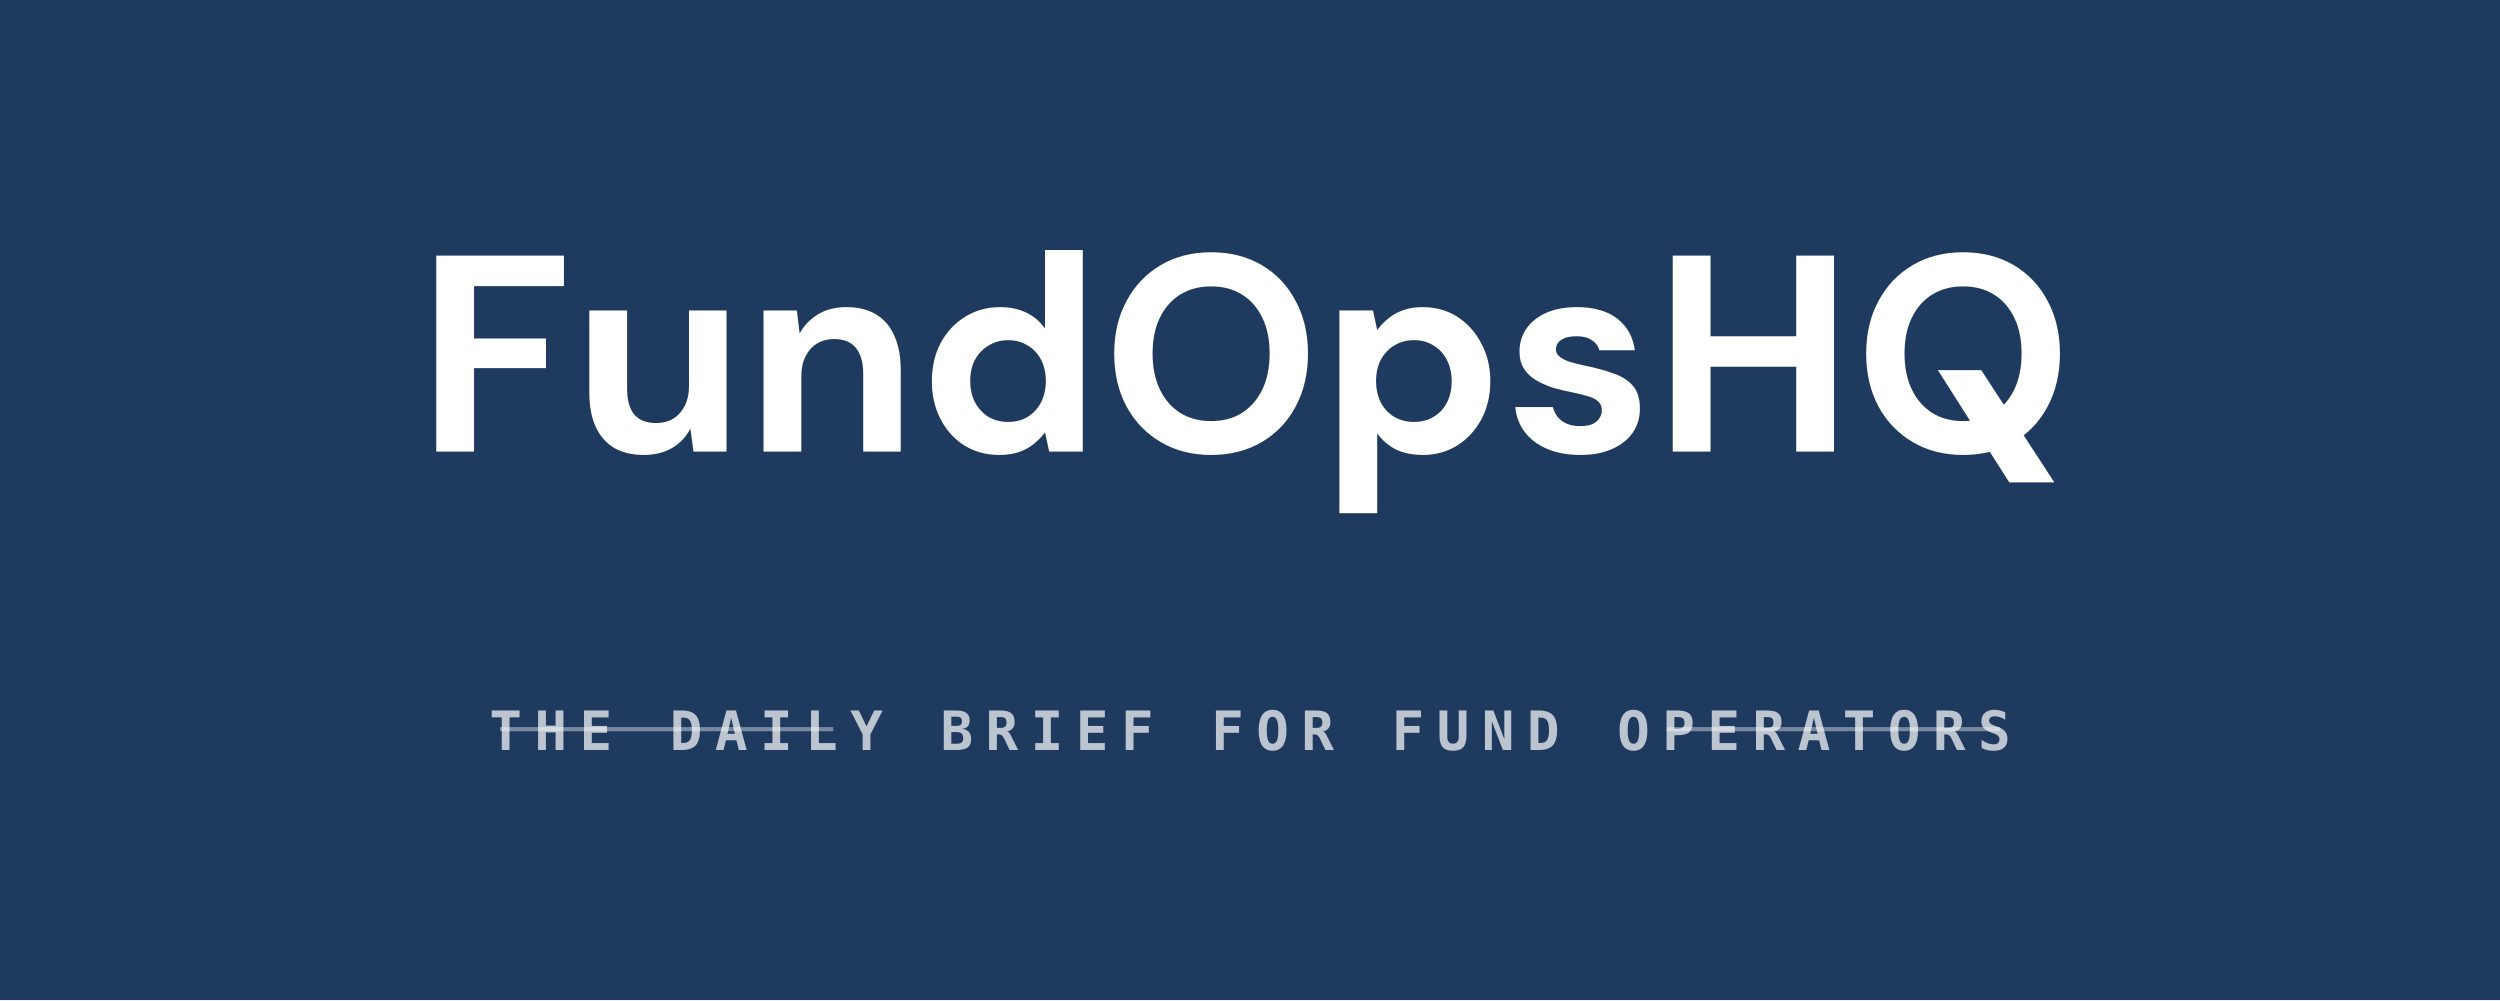
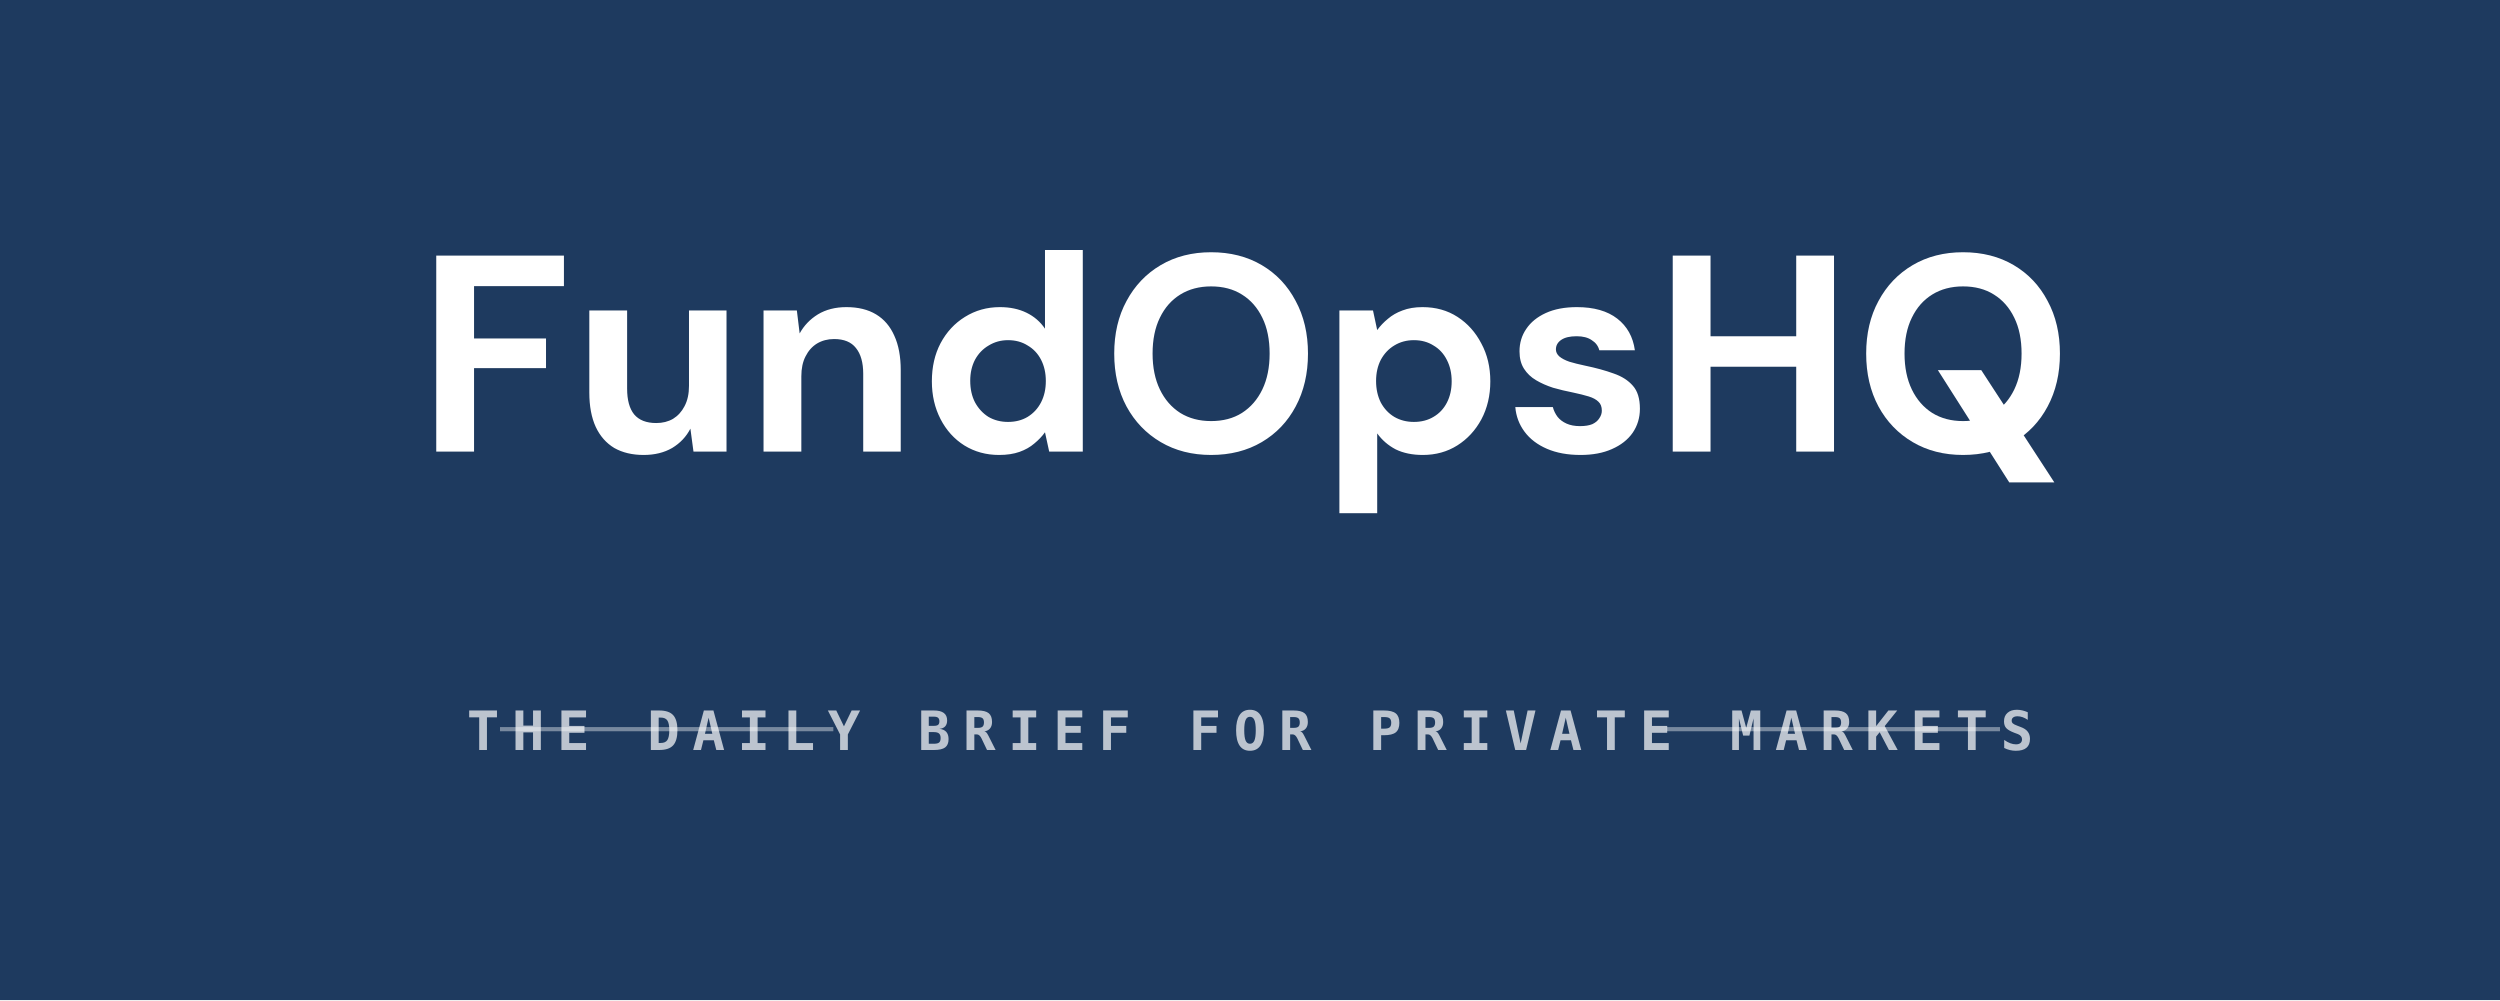
<svg xmlns="http://www.w3.org/2000/svg" viewBox="0 0 600 240" width="600" height="240">
  <rect width="600" height="240" fill="#1E3A5F" />
  <g transform="translate(104.7, 60) scale(1.4)" fill="#FFFFFF">
    <path d="M3.8147e-06 34.56V0.96H21.888V6.192H6.48V15.168H18.816V20.256H6.48V34.56H3.8147e-06ZM35.552 35.136C33.6 35.136 31.92 34.736 30.512 33.936C29.136 33.104 28.08 31.904 27.344 30.336C26.608 28.736 26.24 26.768 26.24 24.432V10.368H32.72V23.76C32.72 25.712 33.12 27.184 33.92 28.176C34.752 29.168 36.016 29.664 37.712 29.664C38.8 29.664 39.76 29.424 40.592 28.944C41.424 28.432 42.08 27.712 42.56 26.784C43.072 25.824 43.328 24.656 43.328 23.28V10.368H49.76V34.56H44.096L43.568 30.624C42.864 32 41.824 33.104 40.448 33.936C39.072 34.736 37.44 35.136 35.552 35.136ZM56.106 34.56V10.368H61.818L62.298 14.304C63.034 12.96 64.074 11.872 65.418 11.04C66.794 10.208 68.426 9.792 70.314 9.792C72.33 9.792 74.026 10.208 75.402 11.04C76.778 11.872 77.818 13.088 78.522 14.688C79.258 16.288 79.626 18.256 79.626 20.592V34.56H73.194V21.216C73.194 19.296 72.778 17.824 71.946 16.8C71.146 15.776 69.898 15.264 68.202 15.264C67.114 15.264 66.138 15.52 65.274 16.032C64.442 16.544 63.786 17.28 63.306 18.24C62.826 19.168 62.586 20.304 62.586 21.648V34.56H56.106ZM96.483 35.136C94.275 35.136 92.291 34.592 90.531 33.504C88.803 32.416 87.443 30.912 86.451 28.992C85.459 27.072 84.963 24.912 84.963 22.512C84.963 20.048 85.459 17.872 86.451 15.984C87.475 14.064 88.867 12.56 90.627 11.472C92.419 10.352 94.419 9.792 96.627 9.792C98.355 9.792 99.875 10.112 101.187 10.752C102.499 11.392 103.555 12.304 104.355 13.488V-3.8147e-06H110.835V34.56H105.075L104.355 31.248C103.875 31.92 103.267 32.56 102.531 33.168C101.827 33.776 100.979 34.256 99.987 34.608C98.995 34.96 97.827 35.136 96.483 35.136ZM98.019 29.472C99.299 29.472 100.419 29.184 101.379 28.608C102.371 28 103.139 27.168 103.683 26.112C104.227 25.056 104.499 23.84 104.499 22.464C104.499 21.088 104.227 19.872 103.683 18.816C103.139 17.76 102.371 16.944 101.379 16.368C100.419 15.76 99.299 15.456 98.019 15.456C96.803 15.456 95.699 15.76 94.707 16.368C93.715 16.944 92.931 17.76 92.355 18.816C91.811 19.872 91.539 21.072 91.539 22.416C91.539 23.824 91.811 25.056 92.355 26.112C92.931 27.168 93.699 28 94.659 28.608C95.651 29.184 96.771 29.472 98.019 29.472ZM132.832 35.136C129.568 35.136 126.688 34.4 124.192 32.928C121.696 31.456 119.744 29.424 118.336 26.832C116.928 24.208 116.224 21.184 116.224 17.76C116.224 14.336 116.928 11.328 118.336 8.736C119.744 6.112 121.696 4.064 124.192 2.592C126.688 1.12 129.568 0.384 132.832 0.384C136.128 0.384 139.024 1.12 141.52 2.592C144.016 4.064 145.952 6.112 147.328 8.736C148.736 11.328 149.44 14.336 149.44 17.76C149.44 21.184 148.736 24.208 147.328 26.832C145.952 29.424 144.016 31.456 141.52 32.928C139.024 34.4 136.128 35.136 132.832 35.136ZM132.832 29.328C134.88 29.328 136.64 28.864 138.112 27.936C139.616 26.976 140.784 25.632 141.616 23.904C142.448 22.176 142.864 20.128 142.864 17.76C142.864 15.36 142.448 13.312 141.616 11.616C140.784 9.888 139.616 8.56 138.112 7.632C136.64 6.704 134.88 6.24 132.832 6.24C130.816 6.24 129.056 6.704 127.552 7.632C126.048 8.56 124.88 9.888 124.048 11.616C123.216 13.312 122.8 15.36 122.8 17.76C122.8 20.128 123.216 22.176 124.048 23.904C124.88 25.632 126.048 26.976 127.552 27.936C129.056 28.864 130.816 29.328 132.832 29.328ZM154.825 45.12V10.368H160.585L161.305 13.728C161.817 13.024 162.425 12.384 163.129 11.808C163.833 11.2 164.665 10.72 165.625 10.368C166.617 9.984 167.769 9.792 169.081 9.792C171.353 9.792 173.353 10.352 175.081 11.472C176.809 12.592 178.169 14.112 179.161 16.032C180.185 17.92 180.697 20.08 180.697 22.512C180.697 24.944 180.185 27.12 179.161 29.04C178.137 30.928 176.761 32.416 175.033 33.504C173.305 34.592 171.337 35.136 169.129 35.136C167.337 35.136 165.785 34.816 164.473 34.176C163.193 33.504 162.137 32.592 161.305 31.44V45.12H154.825ZM167.593 29.472C168.873 29.472 169.993 29.184 170.953 28.608C171.945 28.032 172.713 27.216 173.257 26.16C173.801 25.104 174.073 23.888 174.073 22.512C174.073 21.136 173.801 19.92 173.257 18.864C172.713 17.776 171.945 16.944 170.953 16.368C169.993 15.76 168.873 15.456 167.593 15.456C166.345 15.456 165.225 15.76 164.233 16.368C163.273 16.944 162.505 17.76 161.929 18.816C161.385 19.872 161.113 21.088 161.113 22.464C161.113 23.84 161.385 25.072 161.929 26.16C162.505 27.216 163.273 28.032 164.233 28.608C165.225 29.184 166.345 29.472 167.593 29.472ZM196.166 35.136C193.958 35.136 192.038 34.784 190.406 34.08C188.774 33.376 187.494 32.4 186.566 31.152C185.638 29.904 185.11 28.496 184.982 26.928H191.414C191.574 27.536 191.846 28.096 192.23 28.608C192.614 29.088 193.126 29.472 193.766 29.76C194.406 30.048 195.174 30.192 196.07 30.192C196.934 30.192 197.638 30.08 198.182 29.856C198.726 29.6 199.126 29.264 199.382 28.848C199.67 28.432 199.814 28 199.814 27.552C199.814 26.88 199.622 26.368 199.238 26.016C198.854 25.632 198.294 25.328 197.558 25.104C196.822 24.88 195.926 24.656 194.87 24.432C193.718 24.208 192.582 23.936 191.462 23.616C190.374 23.264 189.398 22.832 188.534 22.32C187.67 21.808 186.982 21.152 186.47 20.352C185.958 19.552 185.702 18.56 185.702 17.376C185.702 15.936 186.086 14.656 186.854 13.536C187.622 12.384 188.742 11.472 190.214 10.8C191.686 10.128 193.462 9.792 195.542 9.792C198.454 9.792 200.758 10.448 202.454 11.76C204.15 13.072 205.158 14.88 205.478 17.184H199.382C199.19 16.448 198.758 15.872 198.086 15.456C197.446 15.008 196.582 14.784 195.494 14.784C194.342 14.784 193.462 14.992 192.854 15.408C192.246 15.824 191.942 16.368 191.942 17.04C191.942 17.488 192.134 17.888 192.518 18.24C192.934 18.592 193.51 18.896 194.246 19.152C194.982 19.376 195.878 19.6 196.934 19.824C198.79 20.208 200.422 20.656 201.83 21.168C203.238 21.648 204.342 22.352 205.142 23.28C205.942 24.176 206.342 25.488 206.342 27.216C206.342 28.752 205.926 30.128 205.094 31.344C204.262 32.528 203.078 33.456 201.542 34.128C200.038 34.8 198.246 35.136 196.166 35.136Z" />
    <path d="M233.137 34.56V0.96H239.617V34.56H233.137ZM211.969 34.56V0.96H218.449V34.56H211.969ZM217.537 20.016V14.784H234.241V20.016H217.537ZM269.658 39.84L257.418 20.592H264.858L277.386 39.84H269.658ZM261.738 35.136C258.474 35.136 255.594 34.4 253.098 32.928C250.602 31.456 248.65 29.424 247.242 26.832C245.834 24.208 245.13 21.184 245.13 17.76C245.13 14.336 245.834 11.328 247.242 8.736C248.65 6.112 250.602 4.064 253.098 2.592C255.594 1.12 258.474 0.384 261.738 0.384C265.034 0.384 267.93 1.12 270.426 2.592C272.922 4.064 274.858 6.112 276.234 8.736C277.642 11.328 278.346 14.336 278.346 17.76C278.346 21.184 277.642 24.208 276.234 26.832C274.858 29.424 272.922 31.456 270.426 32.928C267.93 34.4 265.034 35.136 261.738 35.136ZM261.738 29.328C263.786 29.328 265.546 28.864 267.018 27.936C268.522 26.976 269.69 25.632 270.522 23.904C271.354 22.176 271.77 20.128 271.77 17.76C271.77 15.36 271.354 13.312 270.522 11.616C269.69 9.888 268.522 8.56 267.018 7.632C265.546 6.704 263.786 6.24 261.738 6.24C259.722 6.24 257.962 6.704 256.458 7.632C254.954 8.56 253.786 9.888 252.954 11.616C252.122 13.312 251.706 15.36 251.706 17.76C251.706 20.128 252.122 22.176 252.954 23.904C253.786 25.632 254.954 26.976 256.458 27.936C257.962 28.864 259.722 29.328 261.738 29.328Z" />
  </g>
  <g transform="translate(300, 175)" text-anchor="middle">
    <line x1="-180" y1="0" x2="-100" y2="0" stroke="#FFFFFF" stroke-opacity="0.4" stroke-width="1" />
    <line x1="100" y1="0" x2="180" y2="0" stroke="#FFFFFF" stroke-opacity="0.4" stroke-width="1" />
    <text x="0" y="5" font-family="ui-monospace, SFMono-Regular, Menlo, monospace" font-size="13" font-weight="700" letter-spacing="3" fill="#FFFFFF" fill-opacity="0.7">
-     THE DAILY BRIEF FOR FUND OPERATORS
+     THE DAILY BRIEF FOR PRIVATE MARKETS
  </text>
  </g>
</svg>
